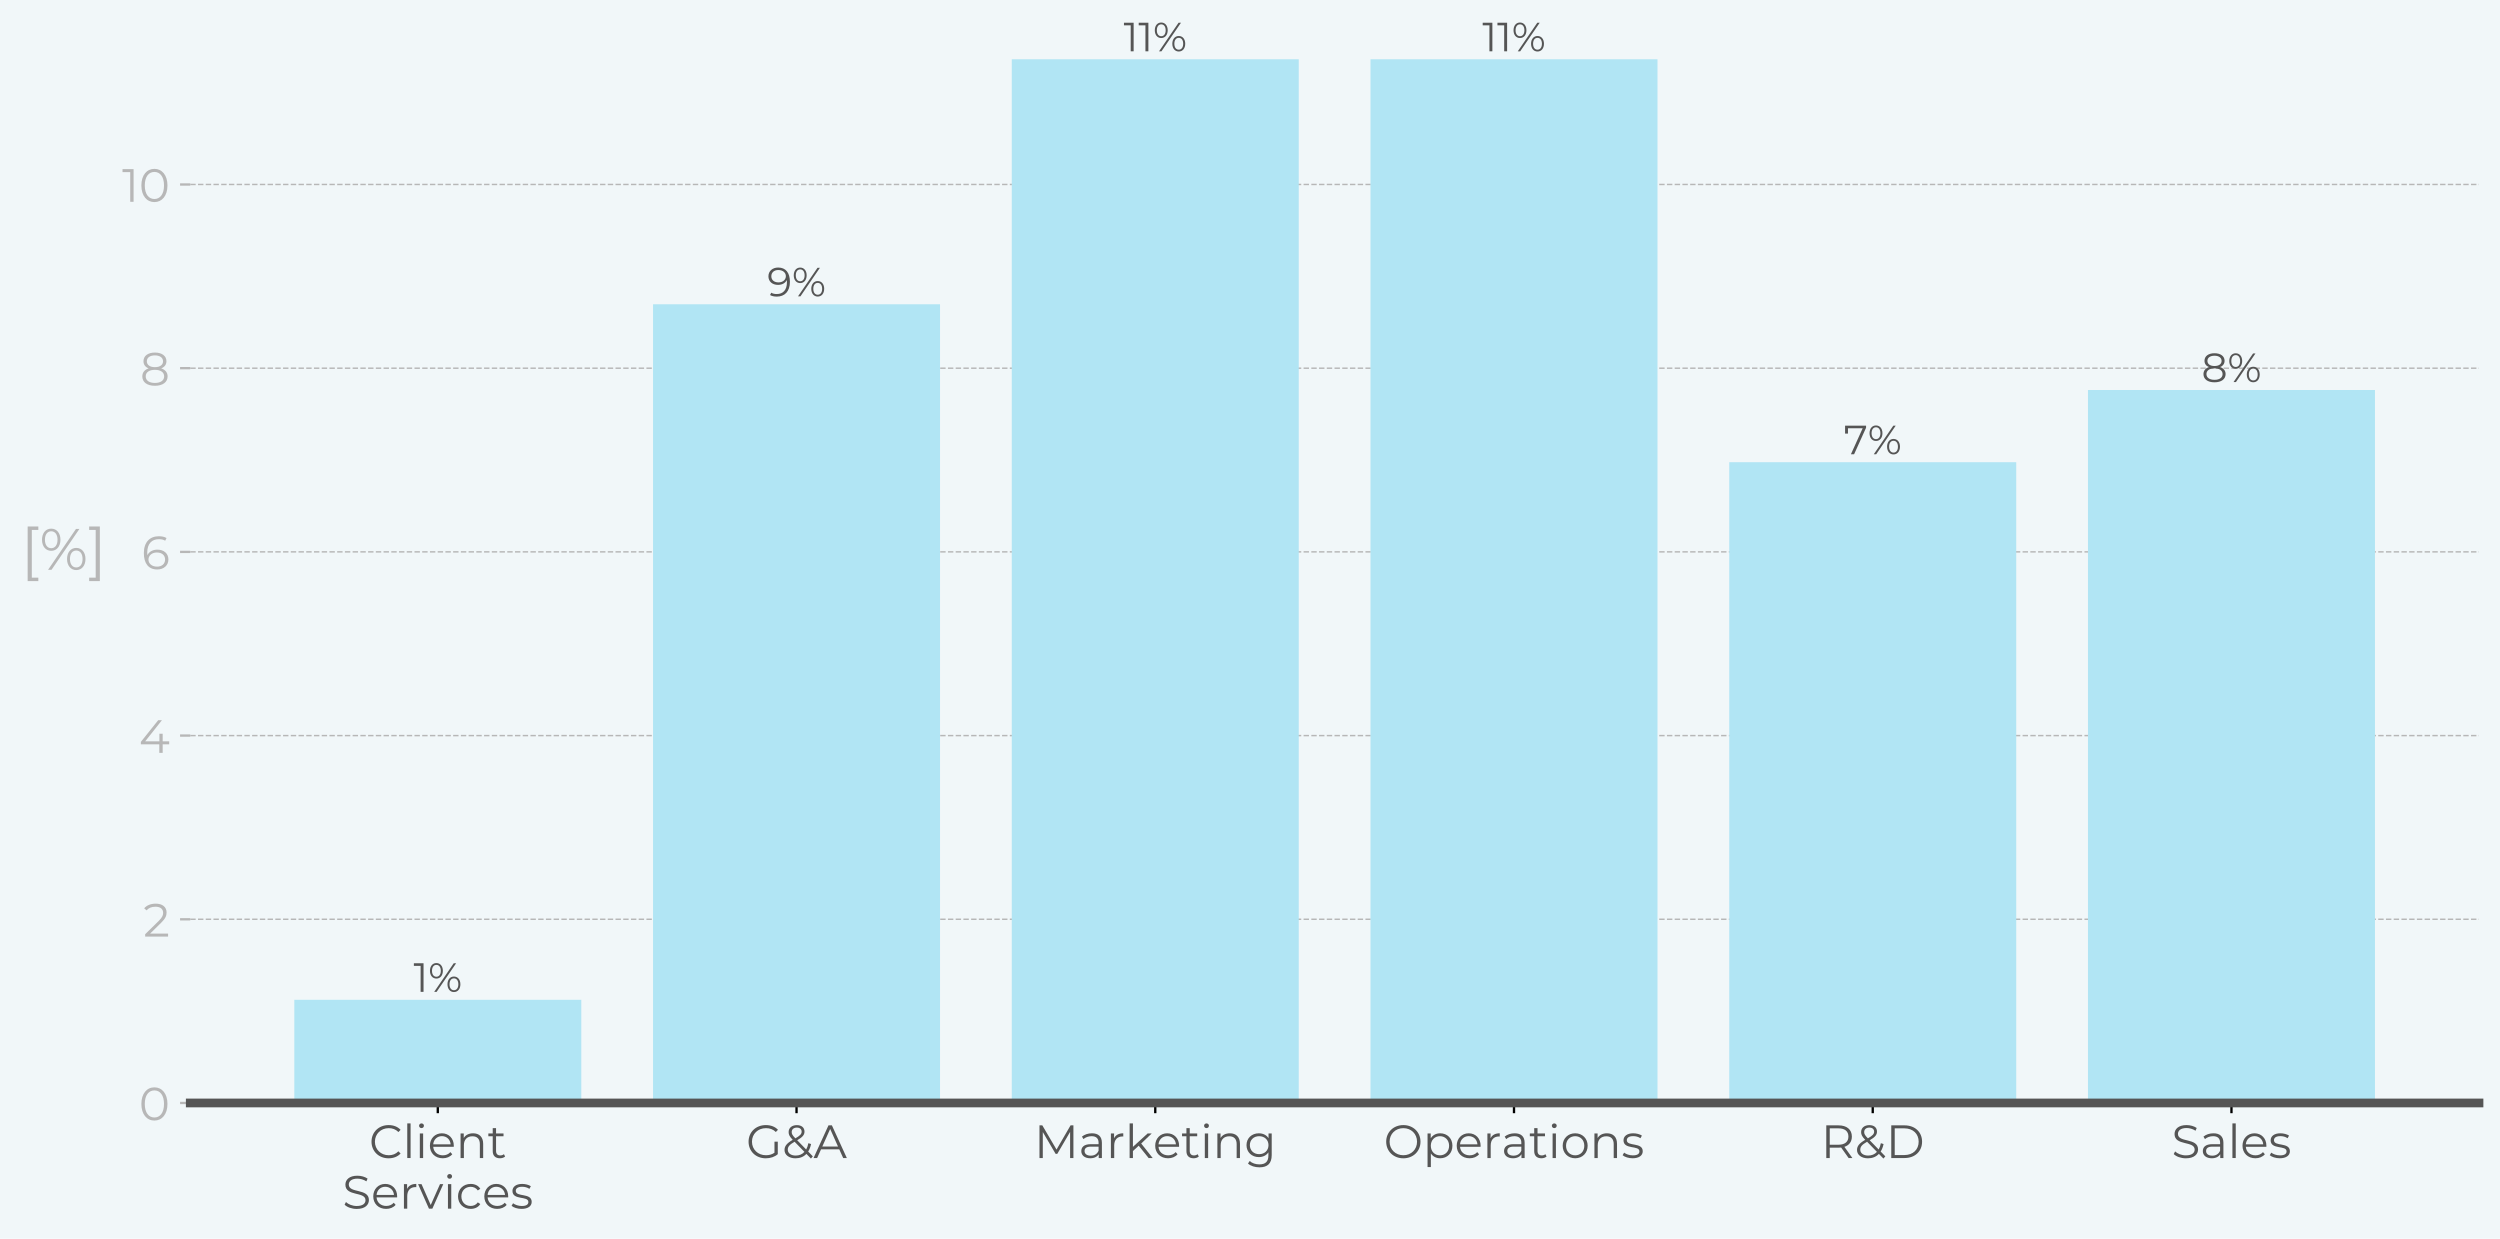
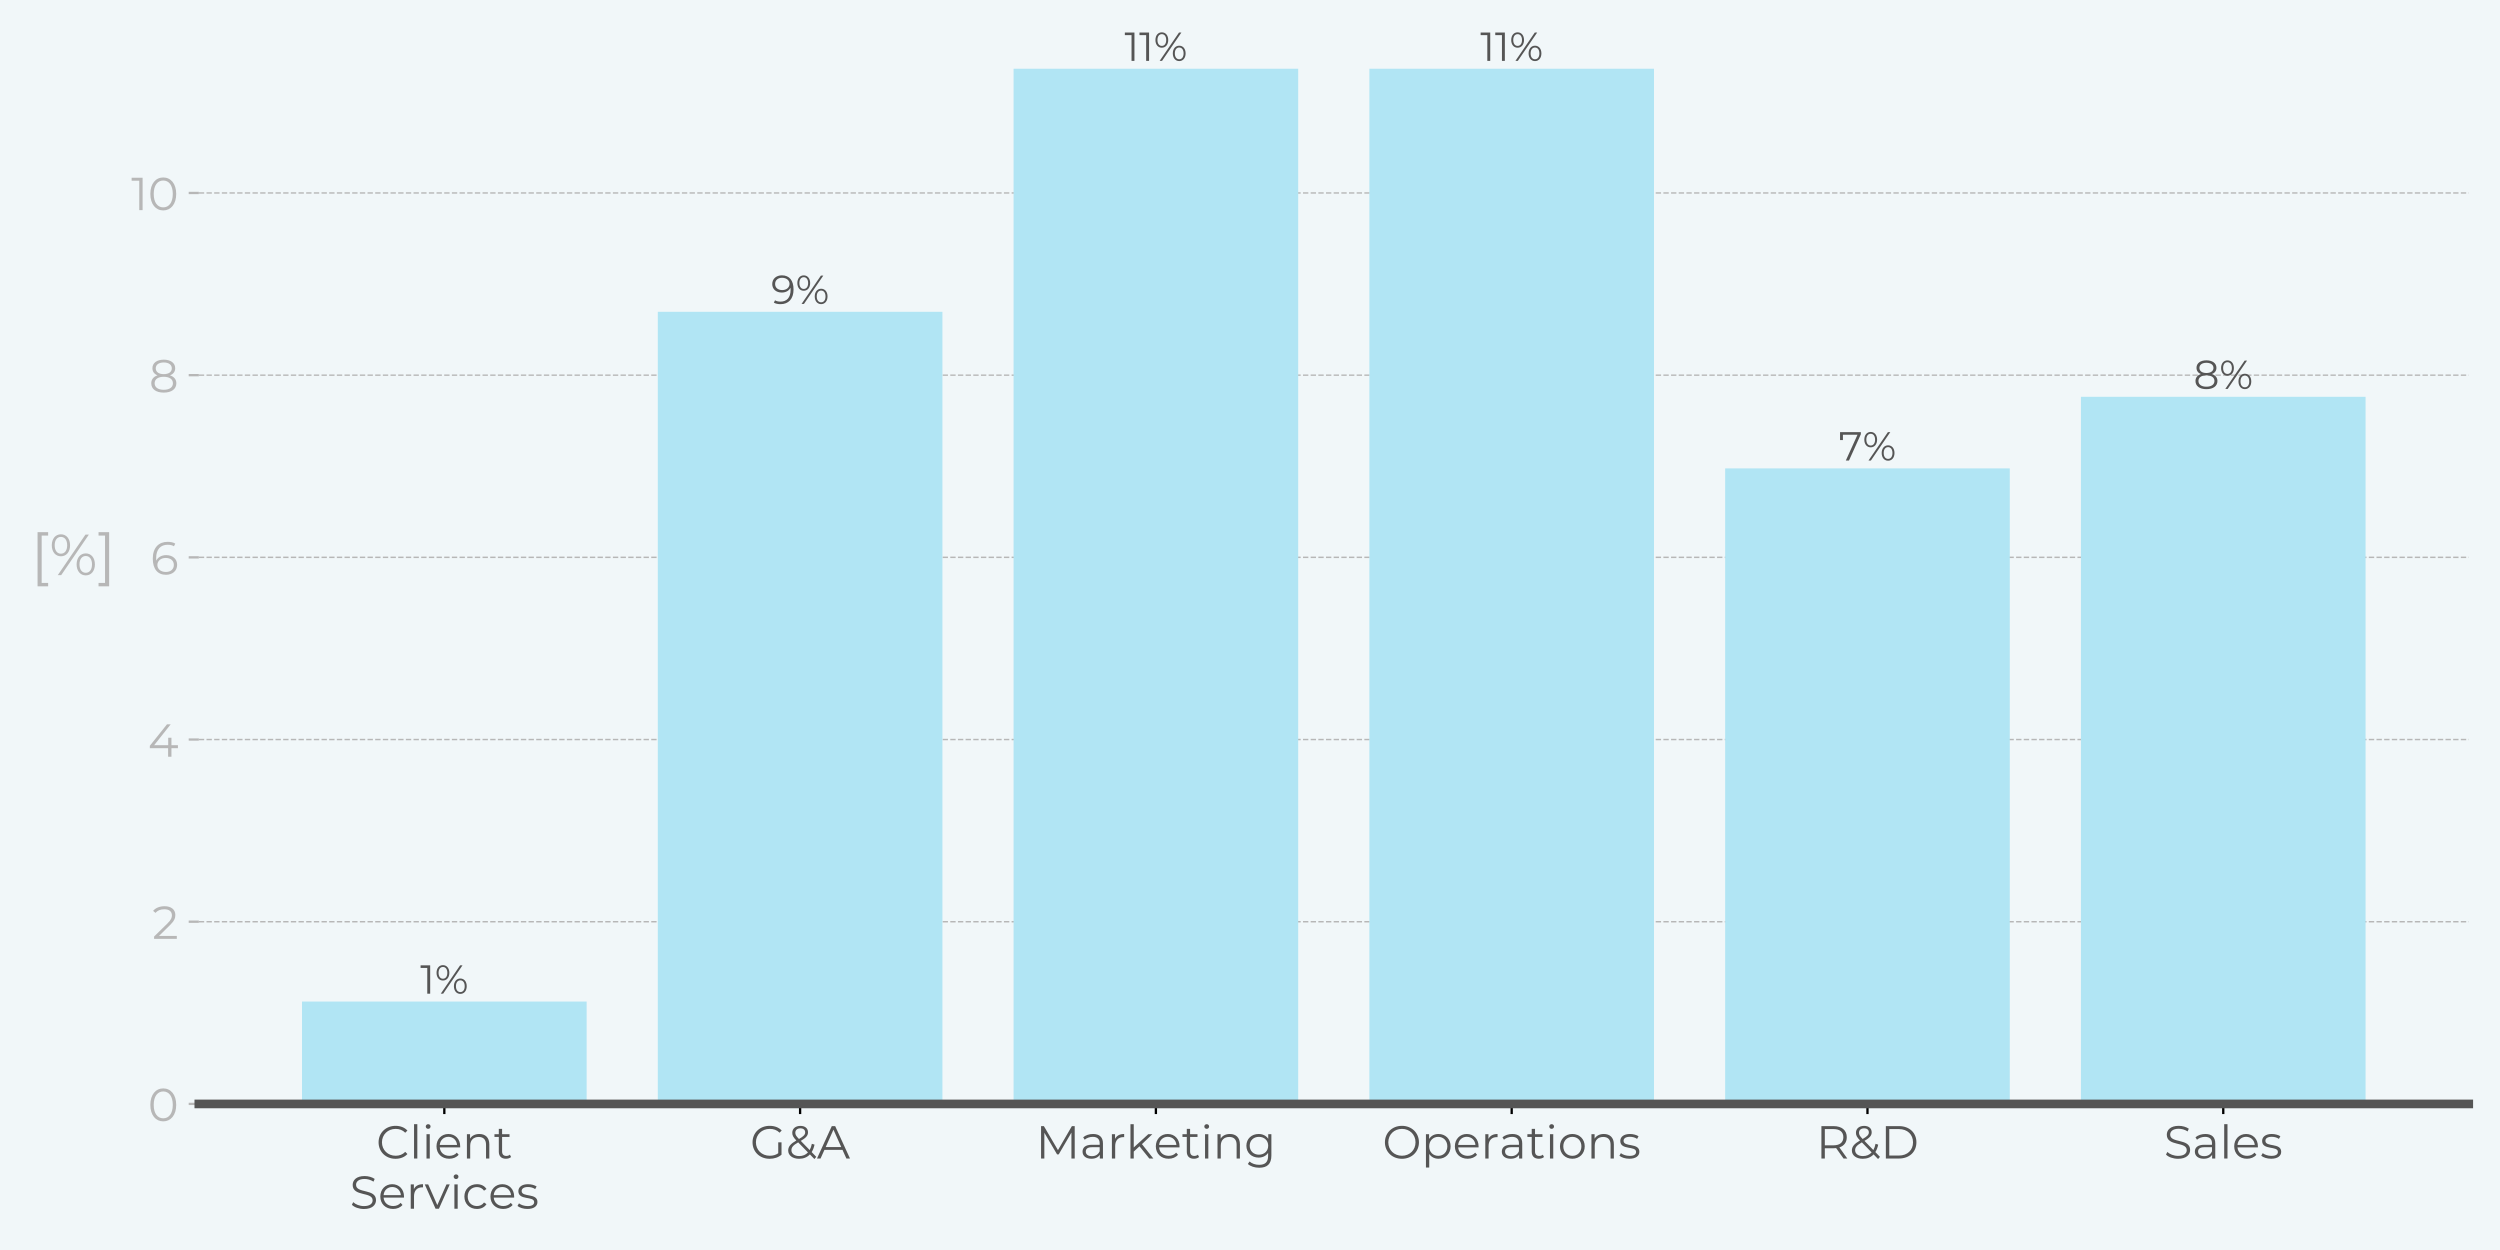
- <svg xmlns="http://www.w3.org/2000/svg" xmlns:xlink="http://www.w3.org/1999/xlink" width="856.903pt" height="424.587pt" viewBox="0 0 856.903 424.587" version="1.1">
+ <svg xmlns="http://www.w3.org/2000/svg" xmlns:xlink="http://www.w3.org/1999/xlink" width="864pt" height="432pt" viewBox="0 0 864 432" version="1.1">
  <defs>
    <style type="text/css">*{stroke-linejoin: round; stroke-linecap: butt}</style>
  </defs>
  <g id="figure_1">
    <g id="patch_1">
-       <path d="M 0 424.587  L 856.903 424.587  L 856.903 0  L 0 0  z " style="fill: #f1f7f9" />
+       <path d="M 0 432  L 864 432  L 864 0  L 0 0  z " style="fill: #f1f7f9" />
    </g>
    <g id="axes_1">
      <g id="patch_2">
-         <path d="M 65.218 378.057  L 849.702 378.057  L 849.702 20.305  L 65.218 20.305  z " style="fill: #f1f7f9" />
+         <path d="M 68.715 381.512  L 853.2 381.512  L 853.2 23.76  L 68.715 23.76  z " style="fill: #f1f7f9" />
      </g>
      <g id="matplotlib.axis_1">
        <g id="xtick_1">
          <g id="line2d_1">
            <defs>
-               <path id="m76fe7c5892" d="M 0 0  L 0 3.5  " style="stroke: #000000; stroke-width: 0.8" />
+               <path id="md1d9780d61" d="M 0 0  L 0 3.5  " style="stroke: #000000; stroke-width: 0.8" />
            </defs>
            <g>
-               <use xlink:href="#m76fe7c5892" x="150.06" y="378.057" style="stroke: #000000; stroke-width: 0.8" />
+               <use xlink:href="#md1d9780d61" x="153.557" y="381.512" style="stroke: #000000; stroke-width: 0.8" />
            </g>
          </g>
          <g id="text_1">
-             <g style="fill: #555555" transform="translate(126.5062 396.9298)scale(0.16 -0.16)">
+             <g style="fill: #555555" transform="translate(130.0037 400.3845)scale(0.16 -0.16)">
              <defs>
                <path id="Montserrat-Regular-43" d="M 2675 -38  C 3334 -38 3923 186 4320 621  L 4019 922  C 3654 544 3206 384 2694 384  C 1613 384 800 1178 800 2240  C 800 3302 1613 4096 2694 4096  C 3206 4096 3654 3936 4019 3565  L 4320 3866  C 3923 4301 3334 4518 2682 4518  C 1331 4518 333 3552 333 2240  C 333 928 1331 -38 2675 -38  z " transform="scale(0.015625)" />
                <path id="Montserrat-Regular-6c" d="M 634 0  L 1088 0  L 1088 4749  L 634 4749  L 634 0  z " transform="scale(0.015625)" />
                <path id="Montserrat-Regular-69" d="M 864 4102  C 1056 4102 1197 4250 1197 4435  C 1197 4608 1050 4749 864 4749  C 678 4749 531 4602 531 4429  C 531 4250 678 4102 864 4102  z M 634 0  L 1088 0  L 1088 3366  L 634 3366  L 634 0  z " transform="scale(0.015625)" />
                <path id="Montserrat-Regular-65" d="M 3571 1683  C 3571 2694 2886 3392 1939 3392  C 992 3392 294 2682 294 1683  C 294 685 1011 -32 2061 -32  C 2592 -32 3059 160 3360 518  L 3104 813  C 2848 518 2483 371 2074 371  C 1338 371 800 838 749 1542  L 3565 1542  C 3565 1594 3571 1645 3571 1683  z M 1939 3002  C 2598 3002 3078 2541 3136 1882  L 749 1882  C 806 2541 1286 3002 1939 3002  z " transform="scale(0.015625)" />
                <path id="Montserrat-Regular-6e" d="M 2349 3392  C 1766 3392 1312 3155 1069 2746  L 1069 3366  L 634 3366  L 634 0  L 1088 0  L 1088 1766  C 1088 2534 1542 2982 2266 2982  C 2906 2982 3277 2618 3277 1907  L 3277 0  L 3731 0  L 3731 1952  C 3731 2918 3168 3392 2349 3392  z " transform="scale(0.015625)" />
                <path id="Montserrat-Regular-74" d="M 2246 531  C 2118 416 1933 358 1747 358  C 1370 358 1165 576 1165 973  L 1165 2982  L 2189 2982  L 2189 3366  L 1165 3366  L 1165 4102  L 710 4102  L 710 3366  L 109 3366  L 109 2982  L 710 2982  L 710 947  C 710 326 1062 -32 1696 -32  C 1958 -32 2227 45 2406 205  L 2246 531  z " transform="scale(0.015625)" />
              </defs>
              <use xlink:href="#Montserrat-Regular-43" />
              <use xlink:href="#Montserrat-Regular-6c" x="71.9" />
              <use xlink:href="#Montserrat-Regular-69" x="98.8" />
              <use xlink:href="#Montserrat-Regular-65" x="125.7" />
              <use xlink:href="#Montserrat-Regular-6e" x="186.1" />
              <use xlink:href="#Montserrat-Regular-74" x="253.8" />
            </g>
-             <g style="fill: #555555" transform="translate(117.3624 414.2818)scale(0.16 -0.16)">
+             <g style="fill: #555555" transform="translate(120.8599 417.7365)scale(0.16 -0.16)">
              <defs>
                <path id="Montserrat-Regular-53" d="M 1965 -38  C 3110 -38 3635 525 3635 1184  C 3635 2816 877 2074 877 3302  C 877 3750 1242 4115 2061 4115  C 2458 4115 2906 3994 3290 3744  L 3450 4122  C 3091 4371 2566 4518 2061 4518  C 922 4518 410 3949 410 3290  C 410 1632 3168 2387 3168 1158  C 3168 717 2803 365 1965 365  C 1376 365 806 595 486 909  L 301 544  C 634 198 1293 -38 1965 -38  z " transform="scale(0.015625)" />
                <path id="Montserrat-Regular-72" d="M 1069 2707  L 1069 3366  L 634 3366  L 634 0  L 1088 0  L 1088 1715  C 1088 2509 1517 2957 2221 2957  C 2253 2957 2291 2950 2330 2950  L 2330 3392  C 1709 3392 1280 3155 1069 2707  z " transform="scale(0.015625)" />
                <path id="Montserrat-Regular-76" d="M 3014 3366  L 1741 499  L 480 3366  L 6 3366  L 1498 0  L 1965 0  L 3462 3366  L 3014 3366  z " transform="scale(0.015625)" />
                <path id="Montserrat-Regular-63" d="M 2029 -32  C 2598 -32 3078 198 3347 634  L 3008 864  C 2778 525 2419 371 2029 371  C 1293 371 755 890 755 1683  C 755 2470 1293 2995 2029 2995  C 2419 2995 2778 2835 3008 2496  L 3347 2726  C 3078 3168 2598 3392 2029 3392  C 1024 3392 294 2688 294 1683  C 294 678 1024 -32 2029 -32  z " transform="scale(0.015625)" />
                <path id="Montserrat-Regular-73" d="M 1536 -32  C 2413 -32 2925 346 2925 928  C 2925 2221 742 1536 742 2445  C 742 2765 1011 3002 1619 3002  C 1965 3002 2317 2918 2611 2714  L 2810 3078  C 2528 3270 2054 3392 1619 3392  C 762 3392 288 2982 288 2432  C 288 1101 2470 1792 2470 915  C 2470 582 2208 365 1568 365  C 1094 365 640 531 371 742  L 166 384  C 442 147 979 -32 1536 -32  z " transform="scale(0.015625)" />
              </defs>
              <use xlink:href="#Montserrat-Regular-53" />
              <use xlink:href="#Montserrat-Regular-65" x="61.5" />
              <use xlink:href="#Montserrat-Regular-72" x="121.9" />
              <use xlink:href="#Montserrat-Regular-76" x="162" />
              <use xlink:href="#Montserrat-Regular-69" x="216.2" />
              <use xlink:href="#Montserrat-Regular-63" x="243.1" />
              <use xlink:href="#Montserrat-Regular-65" x="299.4" />
              <use xlink:href="#Montserrat-Regular-73" x="359.8" />
            </g>
          </g>
        </g>
        <g id="xtick_2">
          <g id="line2d_2">
            <g>
-               <use xlink:href="#m76fe7c5892" x="273.02" y="378.057" style="stroke: #000000; stroke-width: 0.8" />
+               <use xlink:href="#md1d9780d61" x="276.517" y="381.512" style="stroke: #000000; stroke-width: 0.8" />
            </g>
          </g>
          <g id="text_2">
-             <g style="fill: #555555" transform="translate(255.7475 396.9298)scale(0.16 -0.16)">
+             <g style="fill: #555555" transform="translate(259.245 400.3845)scale(0.16 -0.16)">
              <defs>
                <path id="Montserrat-Regular-47" d="M 3885 730  C 3539 480 3142 384 2714 384  C 1613 384 800 1178 800 2240  C 800 3309 1613 4096 2720 4096  C 3245 4096 3693 3942 4070 3571  L 4365 3872  C 3968 4301 3379 4518 2701 4518  C 1331 4518 333 3552 333 2240  C 333 928 1331 -38 2694 -38  C 3315 -38 3917 154 4339 531  L 4339 2240  L 3885 2240  L 3885 730  z " transform="scale(0.015625)" />
                <path id="Montserrat-Regular-26" d="M 4198 230  L 3558 890  C 3738 1171 3872 1517 3955 1920  L 3584 2035  C 3520 1696 3418 1408 3283 1171  L 2054 2438  C 2784 2861 3053 3174 3053 3622  C 3053 4179 2643 4512 2010 4512  C 1318 4512 877 4128 877 3558  C 877 3213 1005 2944 1440 2496  C 621 2022 314 1632 314 1101  C 314 422 941 -38 1818 -38  C 2426 -38 2938 166 3315 570  L 3936 -70  L 4198 230  z M 2010 4173  C 2426 4173 2662 3949 2662 3616  C 2662 3296 2451 3072 1805 2701  C 1395 3117 1299 3302 1299 3565  C 1299 3923 1562 4173 2010 4173  z M 1843 339  C 1197 339 762 659 762 1146  C 762 1542 979 1824 1696 2234  L 3046 845  C 2739 506 2330 339 1843 339  z " transform="scale(0.015625)" />
                <path id="Montserrat-Regular-41" d="M 4077 0  L 4576 0  L 2528 4480  L 2061 4480  L 13 0  L 506 0  L 1043 1197  L 3539 1197  L 4077 0  z M 1216 1581  L 2291 3987  L 3366 1581  L 1216 1581  z " transform="scale(0.015625)" />
              </defs>
              <use xlink:href="#Montserrat-Regular-47" />
              <use xlink:href="#Montserrat-Regular-26" x="77.3" />
              <use xlink:href="#Montserrat-Regular-41" x="144.2" />
            </g>
          </g>
        </g>
        <g id="xtick_3">
          <g id="line2d_3">
            <g>
-               <use xlink:href="#m76fe7c5892" x="395.98" y="378.057" style="stroke: #000000; stroke-width: 0.8" />
+               <use xlink:href="#md1d9780d61" x="399.477" y="381.512" style="stroke: #000000; stroke-width: 0.8" />
            </g>
          </g>
          <g id="text_3">
-             <g style="fill: #555555" transform="translate(354.4687 396.9298)scale(0.16 -0.16)">
+             <g style="fill: #555555" transform="translate(357.9662 400.3845)scale(0.16 -0.16)">
              <defs>
                <path id="Montserrat-Regular-4d" d="M 4992 4480  L 3066 1158  L 1120 4480  L 730 4480  L 730 0  L 1184 0  L 1184 3565  L 2944 570  L 3168 570  L 4928 3584  L 4928 0  L 5382 0  L 5382 4480  L 4992 4480  z " transform="scale(0.015625)" />
                <path id="Montserrat-Regular-61" d="M 1811 3392  C 1280 3392 781 3226 442 2938  L 646 2598  C 922 2842 1331 2995 1766 2995  C 2394 2995 2720 2682 2720 2106  L 2720 1901  L 1651 1901  C 685 1901 352 1466 352 947  C 352 365 819 -32 1581 -32  C 2138 -32 2534 179 2739 525  L 2739 0  L 3174 0  L 3174 2086  C 3174 2957 2682 3392 1811 3392  z M 1651 326  C 1114 326 800 570 800 960  C 800 1306 1011 1562 1664 1562  L 2720 1562  L 2720 1011  C 2541 570 2163 326 1651 326  z " transform="scale(0.015625)" />
                <path id="Montserrat-Regular-6b" d="M 3238 0  L 3795 0  L 2221 1990  L 3661 3366  L 3098 3366  L 1088 1530  L 1088 4749  L 634 4749  L 634 0  L 1088 0  L 1088 960  L 1882 1690  L 3238 0  z " transform="scale(0.015625)" />
                <path id="Montserrat-Regular-67" d="M 3315 3366  L 3315 2720  C 3034 3162 2547 3392 1984 3392  C 1024 3392 294 2733 294 1766  C 294 800 1024 128 1984 128  C 2534 128 3014 352 3296 781  L 3296 352  C 3296 -480 2906 -870 2054 -870  C 1536 -870 1050 -698 730 -410  L 499 -755  C 851 -1088 1453 -1274 2067 -1274  C 3181 -1274 3750 -749 3750 410  L 3750 3366  L 3315 3366  z M 2029 531  C 1286 531 755 1037 755 1766  C 755 2496 1286 2995 2029 2995  C 2771 2995 3309 2496 3309 1766  C 3309 1037 2771 531 2029 531  z " transform="scale(0.015625)" />
              </defs>
              <use xlink:href="#Montserrat-Regular-4d" />
              <use xlink:href="#Montserrat-Regular-61" x="95.5" />
              <use xlink:href="#Montserrat-Regular-72" x="154.5" />
              <use xlink:href="#Montserrat-Regular-6b" x="194.6" />
              <use xlink:href="#Montserrat-Regular-65" x="254.7" />
              <use xlink:href="#Montserrat-Regular-74" x="315.1" />
              <use xlink:href="#Montserrat-Regular-69" x="355.7" />
              <use xlink:href="#Montserrat-Regular-6e" x="382.6" />
              <use xlink:href="#Montserrat-Regular-67" x="450.3" />
            </g>
          </g>
        </g>
        <g id="xtick_4">
          <g id="line2d_4">
            <g>
-               <use xlink:href="#m76fe7c5892" x="518.94" y="378.057" style="stroke: #000000; stroke-width: 0.8" />
+               <use xlink:href="#md1d9780d61" x="522.438" y="381.512" style="stroke: #000000; stroke-width: 0.8" />
            </g>
          </g>
          <g id="text_4">
-             <g style="fill: #555555" transform="translate(474.2988 396.9298)scale(0.16 -0.16)">
+             <g style="fill: #555555" transform="translate(477.7963 400.3845)scale(0.16 -0.16)">
              <defs>
                <path id="Montserrat-Regular-4f" d="M 2688 -38  C 4032 -38 5037 928 5037 2240  C 5037 3552 4032 4518 2688 4518  C 1331 4518 333 3546 333 2240  C 333 934 1331 -38 2688 -38  z M 2688 384  C 1606 384 800 1171 800 2240  C 800 3309 1606 4096 2688 4096  C 3763 4096 4563 3309 4563 2240  C 4563 1171 3763 384 2688 384  z " transform="scale(0.015625)" />
                <path id="Montserrat-Regular-70" d="M 2368 3392  C 1811 3392 1344 3149 1069 2701  L 1069 3366  L 634 3366  L 634 -1242  L 1088 -1242  L 1088 634  C 1370 198 1830 -32 2368 -32  C 3328 -32 4045 659 4045 1683  C 4045 2701 3328 3392 2368 3392  z M 2336 371  C 1619 371 1082 896 1082 1683  C 1082 2464 1619 2995 2336 2995  C 3046 2995 3590 2464 3590 1683  C 3590 896 3046 371 2336 371  z " transform="scale(0.015625)" />
                <path id="Montserrat-Regular-6f" d="M 2010 -32  C 2995 -32 3718 685 3718 1683  C 3718 2682 2995 3392 2010 3392  C 1024 3392 294 2682 294 1683  C 294 685 1024 -32 2010 -32  z M 2010 371  C 1293 371 755 896 755 1683  C 755 2470 1293 2995 2010 2995  C 2726 2995 3258 2470 3258 1683  C 3258 896 2726 371 2010 371  z " transform="scale(0.015625)" />
              </defs>
              <use xlink:href="#Montserrat-Regular-4f" />
              <use xlink:href="#Montserrat-Regular-70" x="83.9" />
              <use xlink:href="#Montserrat-Regular-65" x="151.7" />
              <use xlink:href="#Montserrat-Regular-72" x="212.1" />
              <use xlink:href="#Montserrat-Regular-61" x="252.2" />
              <use xlink:href="#Montserrat-Regular-74" x="311.2" />
              <use xlink:href="#Montserrat-Regular-69" x="351.8" />
              <use xlink:href="#Montserrat-Regular-6f" x="378.7" />
              <use xlink:href="#Montserrat-Regular-6e" x="441.4" />
              <use xlink:href="#Montserrat-Regular-73" x="509.1" />
            </g>
          </g>
        </g>
        <g id="xtick_5">
          <g id="line2d_5">
            <g>
-               <use xlink:href="#m76fe7c5892" x="641.9" y="378.057" style="stroke: #000000; stroke-width: 0.8" />
+               <use xlink:href="#md1d9780d61" x="645.398" y="381.512" style="stroke: #000000; stroke-width: 0.8" />
            </g>
          </g>
          <g id="text_5">
-             <g style="fill: #555555" transform="translate(624.1563 396.9298)scale(0.16 -0.16)">
+             <g style="fill: #555555" transform="translate(627.6538 400.3845)scale(0.16 -0.16)">
              <defs>
                <path id="Montserrat-Regular-52" d="M 4307 0  L 3213 1536  C 3866 1747 4237 2240 4237 2944  C 4237 3904 3546 4480 2406 4480  L 730 4480  L 730 0  L 1203 0  L 1203 1421  L 2406 1421  C 2534 1421 2650 1427 2765 1440  L 3789 0  L 4307 0  z M 2394 1824  L 1203 1824  L 1203 4070  L 2394 4070  C 3290 4070 3763 3661 3763 2944  C 3763 2240 3290 1824 2394 1824  z " transform="scale(0.015625)" />
                <path id="Montserrat-Regular-44" d="M 730 0  L 2554 0  C 3987 0 4954 922 4954 2240  C 4954 3558 3987 4480 2554 4480  L 730 4480  L 730 0  z M 1203 410  L 1203 4070  L 2528 4070  C 3718 4070 4486 3315 4486 2240  C 4486 1165 3718 410 2528 410  L 1203 410  z " transform="scale(0.015625)" />
              </defs>
              <use xlink:href="#Montserrat-Regular-52" />
              <use xlink:href="#Montserrat-Regular-26" x="72.3" />
              <use xlink:href="#Montserrat-Regular-44" x="139.2" />
            </g>
          </g>
        </g>
        <g id="xtick_6">
          <g id="line2d_6">
            <g>
-               <use xlink:href="#m76fe7c5892" x="764.86" y="378.057" style="stroke: #000000; stroke-width: 0.8" />
+               <use xlink:href="#md1d9780d61" x="768.358" y="381.512" style="stroke: #000000; stroke-width: 0.8" />
            </g>
          </g>
          <g id="text_6">
-             <g style="fill: #555555" transform="translate(744.3226 396.9298)scale(0.16 -0.16)">
+             <g style="fill: #555555" transform="translate(747.8201 400.3845)scale(0.16 -0.16)">
              <use xlink:href="#Montserrat-Regular-53" />
              <use xlink:href="#Montserrat-Regular-61" x="61.5" />
              <use xlink:href="#Montserrat-Regular-6c" x="120.5" />
              <use xlink:href="#Montserrat-Regular-65" x="147.4" />
              <use xlink:href="#Montserrat-Regular-73" x="207.8" />
            </g>
          </g>
        </g>
      </g>
      <g id="matplotlib.axis_2">
        <g id="ytick_1">
          <g id="line2d_7">
-             <path d="M 65.218 378.057  L 849.702 378.057  " clip-path="url(#p747468428f)" style="fill: none; stroke-dasharray: 1.85,0.8; stroke-dashoffset: 0; stroke: #b7b7b7; stroke-width: 0.5" />
+             <path d="M 68.715 381.512  L 853.2 381.512  " clip-path="url(#p5593857bf9)" style="fill: none; stroke-dasharray: 1.85,0.8; stroke-dashoffset: 0; stroke: #b7b7b7; stroke-width: 0.5" />
          </g>
          <g id="line2d_8">
            <defs>
-               <path id="maeef7f8d42" d="M 0 0  L -3.5 0  " style="stroke: #b7b7b7; stroke-width: 0.8" />
+               <path id="m5313a222e9" d="M 0 0  L -3.5 0  " style="stroke: #b7b7b7; stroke-width: 0.8" />
            </defs>
            <g>
-               <use xlink:href="#maeef7f8d42" x="65.218" y="378.057" style="fill: #b7b7b7; stroke: #b7b7b7; stroke-width: 0.8" />
+               <use xlink:href="#m5313a222e9" x="68.715" y="381.512" style="fill: #b7b7b7; stroke: #b7b7b7; stroke-width: 0.8" />
            </g>
          </g>
          <g id="text_7">
-             <g style="fill: #b7b7b7" transform="translate(47.625 383.9936)scale(0.16 -0.16)">
+             <g style="fill: #b7b7b7" transform="translate(51.1225 387.4482)scale(0.16 -0.16)">
              <defs>
                <path id="Montserrat-Regular-30" d="M 2118 -38  C 3155 -38 3910 813 3910 2240  C 3910 3667 3155 4518 2118 4518  C 1082 4518 333 3667 333 2240  C 333 813 1082 -38 2118 -38  z M 2118 384  C 1338 384 800 1043 800 2240  C 800 3437 1338 4096 2118 4096  C 2899 4096 3437 3437 3437 2240  C 3437 1043 2899 384 2118 384  z " transform="scale(0.015625)" />
              </defs>
              <use xlink:href="#Montserrat-Regular-30" />
            </g>
          </g>
        </g>
        <g id="ytick_2">
          <g id="line2d_9">
-             <path d="M 65.218 315.093  L 849.702 315.093  " clip-path="url(#p747468428f)" style="fill: none; stroke-dasharray: 1.85,0.8; stroke-dashoffset: 0; stroke: #b7b7b7; stroke-width: 0.5" />
+             <path d="M 68.715 318.548  L 853.2 318.548  " clip-path="url(#p5593857bf9)" style="fill: none; stroke-dasharray: 1.85,0.8; stroke-dashoffset: 0; stroke: #b7b7b7; stroke-width: 0.5" />
          </g>
          <g id="line2d_10">
            <g>
-               <use xlink:href="#maeef7f8d42" x="65.218" y="315.093" style="fill: #b7b7b7; stroke: #b7b7b7; stroke-width: 0.8" />
+               <use xlink:href="#m5313a222e9" x="68.715" y="318.548" style="fill: #b7b7b7; stroke: #b7b7b7; stroke-width: 0.8" />
            </g>
          </g>
          <g id="text_8">
-             <g style="fill: #b7b7b7" transform="translate(49.13 321.0292)scale(0.16 -0.16)">
+             <g style="fill: #b7b7b7" transform="translate(52.6275 324.4839)scale(0.16 -0.16)">
              <defs>
                <path id="Montserrat-Regular-32" d="M 928 410  L 2451 1907  C 3053 2496 3187 2880 3187 3309  C 3187 4058 2611 4518 1702 4518  C 1018 4518 461 4288 115 3878  L 442 3597  C 736 3936 1139 4096 1664 4096  C 2349 4096 2714 3776 2714 3258  C 2714 2950 2618 2650 2112 2150  L 250 326  L 250 0  L 3392 0  L 3392 410  L 928 410  z " transform="scale(0.015625)" />
              </defs>
              <use xlink:href="#Montserrat-Regular-32" />
            </g>
          </g>
        </g>
        <g id="ytick_3">
          <g id="line2d_11">
-             <path d="M 65.218 252.129  L 849.702 252.129  " clip-path="url(#p747468428f)" style="fill: none; stroke-dasharray: 1.85,0.8; stroke-dashoffset: 0; stroke: #b7b7b7; stroke-width: 0.5" />
+             <path d="M 68.715 255.583  L 853.2 255.583  " clip-path="url(#p5593857bf9)" style="fill: none; stroke-dasharray: 1.85,0.8; stroke-dashoffset: 0; stroke: #b7b7b7; stroke-width: 0.5" />
          </g>
          <g id="line2d_12">
            <g>
-               <use xlink:href="#maeef7f8d42" x="65.218" y="252.129" style="fill: #b7b7b7; stroke: #b7b7b7; stroke-width: 0.8" />
+               <use xlink:href="#m5313a222e9" x="68.715" y="255.583" style="fill: #b7b7b7; stroke: #b7b7b7; stroke-width: 0.8" />
            </g>
          </g>
          <g id="text_9">
-             <g style="fill: #b7b7b7" transform="translate(47.6425 258.0649)scale(0.16 -0.16)">
+             <g style="fill: #b7b7b7" transform="translate(51.14 261.5195)scale(0.16 -0.16)">
              <defs>
                <path id="Montserrat-Regular-34" d="M 4141 1587  L 3245 1587  L 3245 2624  L 2797 2624  L 2797 1587  L 851 1587  L 3142 4480  L 2630 4480  L 256 1510  L 256 1178  L 2784 1178  L 2784 0  L 3245 0  L 3245 1178  L 4141 1178  L 4141 1587  z " transform="scale(0.015625)" />
              </defs>
              <use xlink:href="#Montserrat-Regular-34" />
            </g>
          </g>
        </g>
        <g id="ytick_4">
          <g id="line2d_13">
-             <path d="M 65.218 189.164  L 849.702 189.164  " clip-path="url(#p747468428f)" style="fill: none; stroke-dasharray: 1.85,0.8; stroke-dashoffset: 0; stroke: #b7b7b7; stroke-width: 0.5" />
+             <path d="M 68.715 192.619  L 853.2 192.619  " clip-path="url(#p5593857bf9)" style="fill: none; stroke-dasharray: 1.85,0.8; stroke-dashoffset: 0; stroke: #b7b7b7; stroke-width: 0.5" />
          </g>
          <g id="line2d_14">
            <g>
-               <use xlink:href="#maeef7f8d42" x="65.218" y="189.164" style="fill: #b7b7b7; stroke: #b7b7b7; stroke-width: 0.8" />
+               <use xlink:href="#m5313a222e9" x="68.715" y="192.619" style="fill: #b7b7b7; stroke: #b7b7b7; stroke-width: 0.8" />
            </g>
          </g>
          <g id="text_10">
-             <g style="fill: #b7b7b7" transform="translate(48.4725 195.1005)scale(0.16 -0.16)">
+             <g style="fill: #b7b7b7" transform="translate(51.97 198.5552)scale(0.16 -0.16)">
              <defs>
                <path id="Montserrat-Regular-36" d="M 2189 2682  C 1568 2682 1043 2406 819 1914  C 806 2048 800 2176 800 2278  C 800 3494 1421 4115 2387 4115  C 2720 4115 3027 4058 3258 3904  L 3443 4275  C 3162 4448 2784 4518 2381 4518  C 1165 4518 333 3725 333 2202  C 333 787 979 -38 2170 -38  C 3040 -38 3699 499 3699 1338  C 3699 2157 3078 2682 2189 2682  z M 2150 352  C 1376 352 966 819 966 1312  C 966 1869 1434 2291 2118 2291  C 2810 2291 3245 1914 3245 1325  C 3245 730 2797 352 2150 352  z " transform="scale(0.015625)" />
              </defs>
              <use xlink:href="#Montserrat-Regular-36" />
            </g>
          </g>
        </g>
        <g id="ytick_5">
          <g id="line2d_15">
-             <path d="M 65.218 126.2  L 849.702 126.2  " clip-path="url(#p747468428f)" style="fill: none; stroke-dasharray: 1.85,0.8; stroke-dashoffset: 0; stroke: #b7b7b7; stroke-width: 0.5" />
+             <path d="M 68.715 129.655  L 853.2 129.655  " clip-path="url(#p5593857bf9)" style="fill: none; stroke-dasharray: 1.85,0.8; stroke-dashoffset: 0; stroke: #b7b7b7; stroke-width: 0.5" />
          </g>
          <g id="line2d_16">
            <g>
-               <use xlink:href="#maeef7f8d42" x="65.218" y="126.2" style="fill: #b7b7b7; stroke: #b7b7b7; stroke-width: 0.8" />
+               <use xlink:href="#m5313a222e9" x="68.715" y="129.655" style="fill: #b7b7b7; stroke: #b7b7b7; stroke-width: 0.8" />
            </g>
          </g>
          <g id="text_11">
-             <g style="fill: #b7b7b7" transform="translate(48.01 132.1362)scale(0.16 -0.16)">
+             <g style="fill: #b7b7b7" transform="translate(51.5075 135.5908)scale(0.16 -0.16)">
              <defs>
                <path id="Montserrat-Regular-38" d="M 2899 2349  C 3360 2528 3616 2867 3616 3334  C 3616 4064 2982 4518 2035 4518  C 1088 4518 467 4064 467 3334  C 467 2867 717 2528 1171 2349  C 614 2163 307 1786 307 1248  C 307 454 960 -38 2035 -38  C 3104 -38 3776 454 3776 1248  C 3776 1779 3462 2163 2899 2349  z M 928 3322  C 928 3821 1357 4128 2035 4128  C 2707 4128 3149 3821 3149 3315  C 3149 2829 2733 2515 2035 2515  C 1338 2515 928 2829 928 3322  z M 2035 352  C 1242 352 774 698 774 1254  C 774 1805 1242 2150 2035 2150  C 2829 2150 3302 1805 3302 1254  C 3302 698 2829 352 2035 352  z " transform="scale(0.015625)" />
              </defs>
              <use xlink:href="#Montserrat-Regular-38" />
            </g>
          </g>
        </g>
        <g id="ytick_6">
          <g id="line2d_17">
-             <path d="M 65.218 63.236  L 849.702 63.236  " clip-path="url(#p747468428f)" style="fill: none; stroke-dasharray: 1.85,0.8; stroke-dashoffset: 0; stroke: #b7b7b7; stroke-width: 0.5" />
+             <path d="M 68.715 66.69  L 853.2 66.69  " clip-path="url(#p5593857bf9)" style="fill: none; stroke-dasharray: 1.85,0.8; stroke-dashoffset: 0; stroke: #b7b7b7; stroke-width: 0.5" />
          </g>
          <g id="line2d_18">
            <g>
-               <use xlink:href="#maeef7f8d42" x="65.218" y="63.236" style="fill: #b7b7b7; stroke: #b7b7b7; stroke-width: 0.8" />
+               <use xlink:href="#m5313a222e9" x="68.715" y="66.69" style="fill: #b7b7b7; stroke: #b7b7b7; stroke-width: 0.8" />
            </g>
          </g>
          <g id="text_12">
-             <g style="fill: #b7b7b7" transform="translate(41.85 69.1718)scale(0.16 -0.16)">
+             <g style="fill: #b7b7b7" transform="translate(45.3475 72.62649)scale(0.16 -0.16)">
              <defs>
                <path id="Montserrat-Regular-31" d="M 58 4480  L 58 4070  L 1114 4070  L 1114 0  L 1574 0  L 1574 4480  L 58 4480  z " transform="scale(0.015625)" />
              </defs>
              <use xlink:href="#Montserrat-Regular-31" />
              <use xlink:href="#Montserrat-Regular-30" x="36.1" />
            </g>
          </g>
        </g>
        <g id="text_13">
-           <g style="fill: #b7b7b7" transform="translate(7.2 195.3001)scale(0.2 -0.2)">
+           <g style="fill: #b7b7b7" transform="translate(10.6975 198.7548)scale(0.2 -0.2)">
            <defs>
              <path id="Montserrat-Regular-5b" d="M 730 -1242  L 1901 -1242  L 1901 -864  L 1184 -864  L 1184 4371  L 1901 4371  L 1901 4749  L 730 4749  L 730 -1242  z " transform="scale(0.015625)" />
              <path id="Montserrat-Regular-25" d="M 1280 2080  C 1875 2080 2291 2560 2291 3296  C 2291 4032 1875 4512 1280 4512  C 678 4512 269 4026 269 3296  C 269 2566 678 2080 1280 2080  z M 934 0  L 1312 0  L 4371 4480  L 3994 4480  L 934 0  z M 1280 2368  C 858 2368 589 2720 589 3296  C 589 3872 858 4224 1280 4224  C 1696 4224 1971 3878 1971 3296  C 1971 2714 1696 2368 1280 2368  z M 4026 -32  C 4627 -32 5037 454 5037 1184  C 5037 1914 4627 2400 4026 2400  C 3430 2400 3014 1914 3014 1184  C 3014 454 3430 -32 4026 -32  z M 4026 256  C 3610 256 3334 602 3334 1184  C 3334 1766 3610 2112 4026 2112  C 4448 2112 4717 1760 4717 1184  C 4717 608 4448 256 4026 256  z " transform="scale(0.015625)" />
              <path id="Montserrat-Regular-5d" d="M 1306 -1242  L 1306 4749  L 134 4749  L 134 4371  L 851 4371  L 851 -864  L 134 -864  L 134 -1242  L 1306 -1242  z " transform="scale(0.015625)" />
            </defs>
            <use xlink:href="#Montserrat-Regular-5b" />
            <use xlink:href="#Montserrat-Regular-25" x="31.8" />
            <use xlink:href="#Montserrat-Regular-5d" x="114.7" />
          </g>
        </g>
      </g>
      <g id="patch_3">
-         <path d="M 100.876 378.057  L 199.244 378.057  L 199.244 342.684  L 100.876 342.684  z " clip-path="url(#p747468428f)" style="fill: #b1e5f4" />
+         <path d="M 104.373 381.512  L 202.741 381.512  L 202.741 346.139  L 104.373 346.139  z " clip-path="url(#p5593857bf9)" style="fill: #b1e5f4" />
      </g>
      <g id="patch_4">
-         <path d="M 223.836 378.057  L 322.204 378.057  L 322.204 104.299  L 223.836 104.299  z " clip-path="url(#p747468428f)" style="fill: #b1e5f4" />
+         <path d="M 227.333 381.512  L 325.701 381.512  L 325.701 107.754  L 227.333 107.754  z " clip-path="url(#p5593857bf9)" style="fill: #b1e5f4" />
      </g>
      <g id="patch_5">
-         <path d="M 346.796 378.057  L 445.164 378.057  L 445.164 20.305  L 346.796 20.305  z " clip-path="url(#p747468428f)" style="fill: #b1e5f4" />
+         <path d="M 350.293 381.512  L 448.661 381.512  L 448.661 23.76  L 350.293 23.76  z " clip-path="url(#p5593857bf9)" style="fill: #b1e5f4" />
      </g>
      <g id="patch_6">
-         <path d="M 469.756 378.057  L 568.124 378.057  L 568.124 20.305  L 469.756 20.305  z " clip-path="url(#p747468428f)" style="fill: #b1e5f4" />
+         <path d="M 473.254 381.512  L 571.622 381.512  L 571.622 23.76  L 473.254 23.76  z " clip-path="url(#p5593857bf9)" style="fill: #b1e5f4" />
      </g>
      <g id="patch_7">
-         <path d="M 592.716 378.057  L 691.084 378.057  L 691.084 158.414  L 592.716 158.414  z " clip-path="url(#p747468428f)" style="fill: #b1e5f4" />
+         <path d="M 596.214 381.512  L 694.582 381.512  L 694.582 161.869  L 596.214 161.869  z " clip-path="url(#p5593857bf9)" style="fill: #b1e5f4" />
      </g>
      <g id="patch_8">
-         <path d="M 715.676 378.057  L 814.044 378.057  L 814.044 133.675  L 715.676 133.675  z " clip-path="url(#p747468428f)" style="fill: #b1e5f4" />
+         <path d="M 719.174 381.512  L 817.542 381.512  L 817.542 137.13  L 719.174 137.13  z " clip-path="url(#p5593857bf9)" style="fill: #b1e5f4" />
      </g>
      <g id="text_14">
-         <g style="fill: #555555" transform="translate(141.7299 339.9672)scale(0.14 -0.14)">
+         <g style="fill: #555555" transform="translate(145.2274 343.4219)scale(0.14 -0.14)">
          <use xlink:href="#Montserrat-Regular-31" />
          <use xlink:href="#Montserrat-Regular-25" x="36.1" />
        </g>
      </g>
      <g id="text_15">
-         <g style="fill: #555555" transform="translate(262.9531 101.5824)scale(0.14 -0.14)">
+         <g style="fill: #555555" transform="translate(266.4506 105.0371)scale(0.14 -0.14)">
          <defs>
            <path id="Montserrat-Regular-39" d="M 1728 4518  C 858 4518 198 3981 198 3142  C 198 2323 819 1798 1709 1798  C 2330 1798 2854 2074 3078 2566  C 3091 2432 3098 2304 3098 2202  C 3098 986 2477 365 1510 365  C 1178 365 870 422 640 576  L 454 205  C 736 32 1114 -38 1517 -38  C 2733 -38 3565 755 3565 2278  C 3565 3693 2918 4518 1728 4518  z M 1779 2189  C 1088 2189 653 2566 653 3155  C 653 3750 1101 4128 1747 4128  C 2522 4128 2931 3661 2931 3168  C 2931 2611 2464 2189 1779 2189  z " transform="scale(0.015625)" />
          </defs>
          <use xlink:href="#Montserrat-Regular-39" />
          <use xlink:href="#Montserrat-Regular-25" x="60.9" />
        </g>
      </g>
      <g id="text_16">
-         <g style="fill: #555555" transform="translate(385.1234 17.58844)scale(0.14 -0.14)">
+         <g style="fill: #555555" transform="translate(388.6209 21.04312)scale(0.14 -0.14)">
          <use xlink:href="#Montserrat-Regular-31" />
          <use xlink:href="#Montserrat-Regular-31" x="36.1" />
          <use xlink:href="#Montserrat-Regular-25" x="72.2" />
        </g>
      </g>
      <g id="text_17">
-         <g style="fill: #555555" transform="translate(508.0835 17.58844)scale(0.14 -0.14)">
+         <g style="fill: #555555" transform="translate(511.581 21.04312)scale(0.14 -0.14)">
          <use xlink:href="#Montserrat-Regular-31" />
          <use xlink:href="#Montserrat-Regular-31" x="36.1" />
          <use xlink:href="#Montserrat-Regular-25" x="72.2" />
        </g>
      </g>
      <g id="text_18">
-         <g style="fill: #555555" transform="translate(631.9732 155.6973)scale(0.14 -0.14)">
+         <g style="fill: #555555" transform="translate(635.4707 159.152)scale(0.14 -0.14)">
          <defs>
            <path id="Montserrat-Regular-37" d="M 205 4480  L 205 3232  L 659 3232  L 659 4070  L 2963 4070  L 1120 0  L 1619 0  L 3494 4154  L 3494 4480  L 205 4480  z " transform="scale(0.015625)" />
          </defs>
          <use xlink:href="#Montserrat-Regular-37" />
          <use xlink:href="#Montserrat-Regular-25" x="58.9" />
        </g>
      </g>
      <g id="text_19">
-         <g style="fill: #555555" transform="translate(754.5909 130.9582)scale(0.14 -0.14)">
+         <g style="fill: #555555" transform="translate(758.0884 134.4129)scale(0.14 -0.14)">
          <use xlink:href="#Montserrat-Regular-38" />
          <use xlink:href="#Montserrat-Regular-25" x="63.8" />
        </g>
      </g>
      <g id="line2d_19">
-         <path d="M 65.218 378.057  L 849.702 378.057  " style="fill: none; stroke: #555555; stroke-width: 3; stroke-linecap: square" />
+         <path d="M 68.715 381.512  L 853.2 381.512  " style="fill: none; stroke: #555555; stroke-width: 3; stroke-linecap: square" />
      </g>
    </g>
  </g>
  <defs>
-     <clipPath id="p747468428f">
-       <rect x="65.218" y="20.305" width="784.485" height="357.752" />
+     <clipPath id="p5593857bf9">
+       <rect x="68.715" y="23.76" width="784.485" height="357.752" />
    </clipPath>
  </defs>
</svg>
